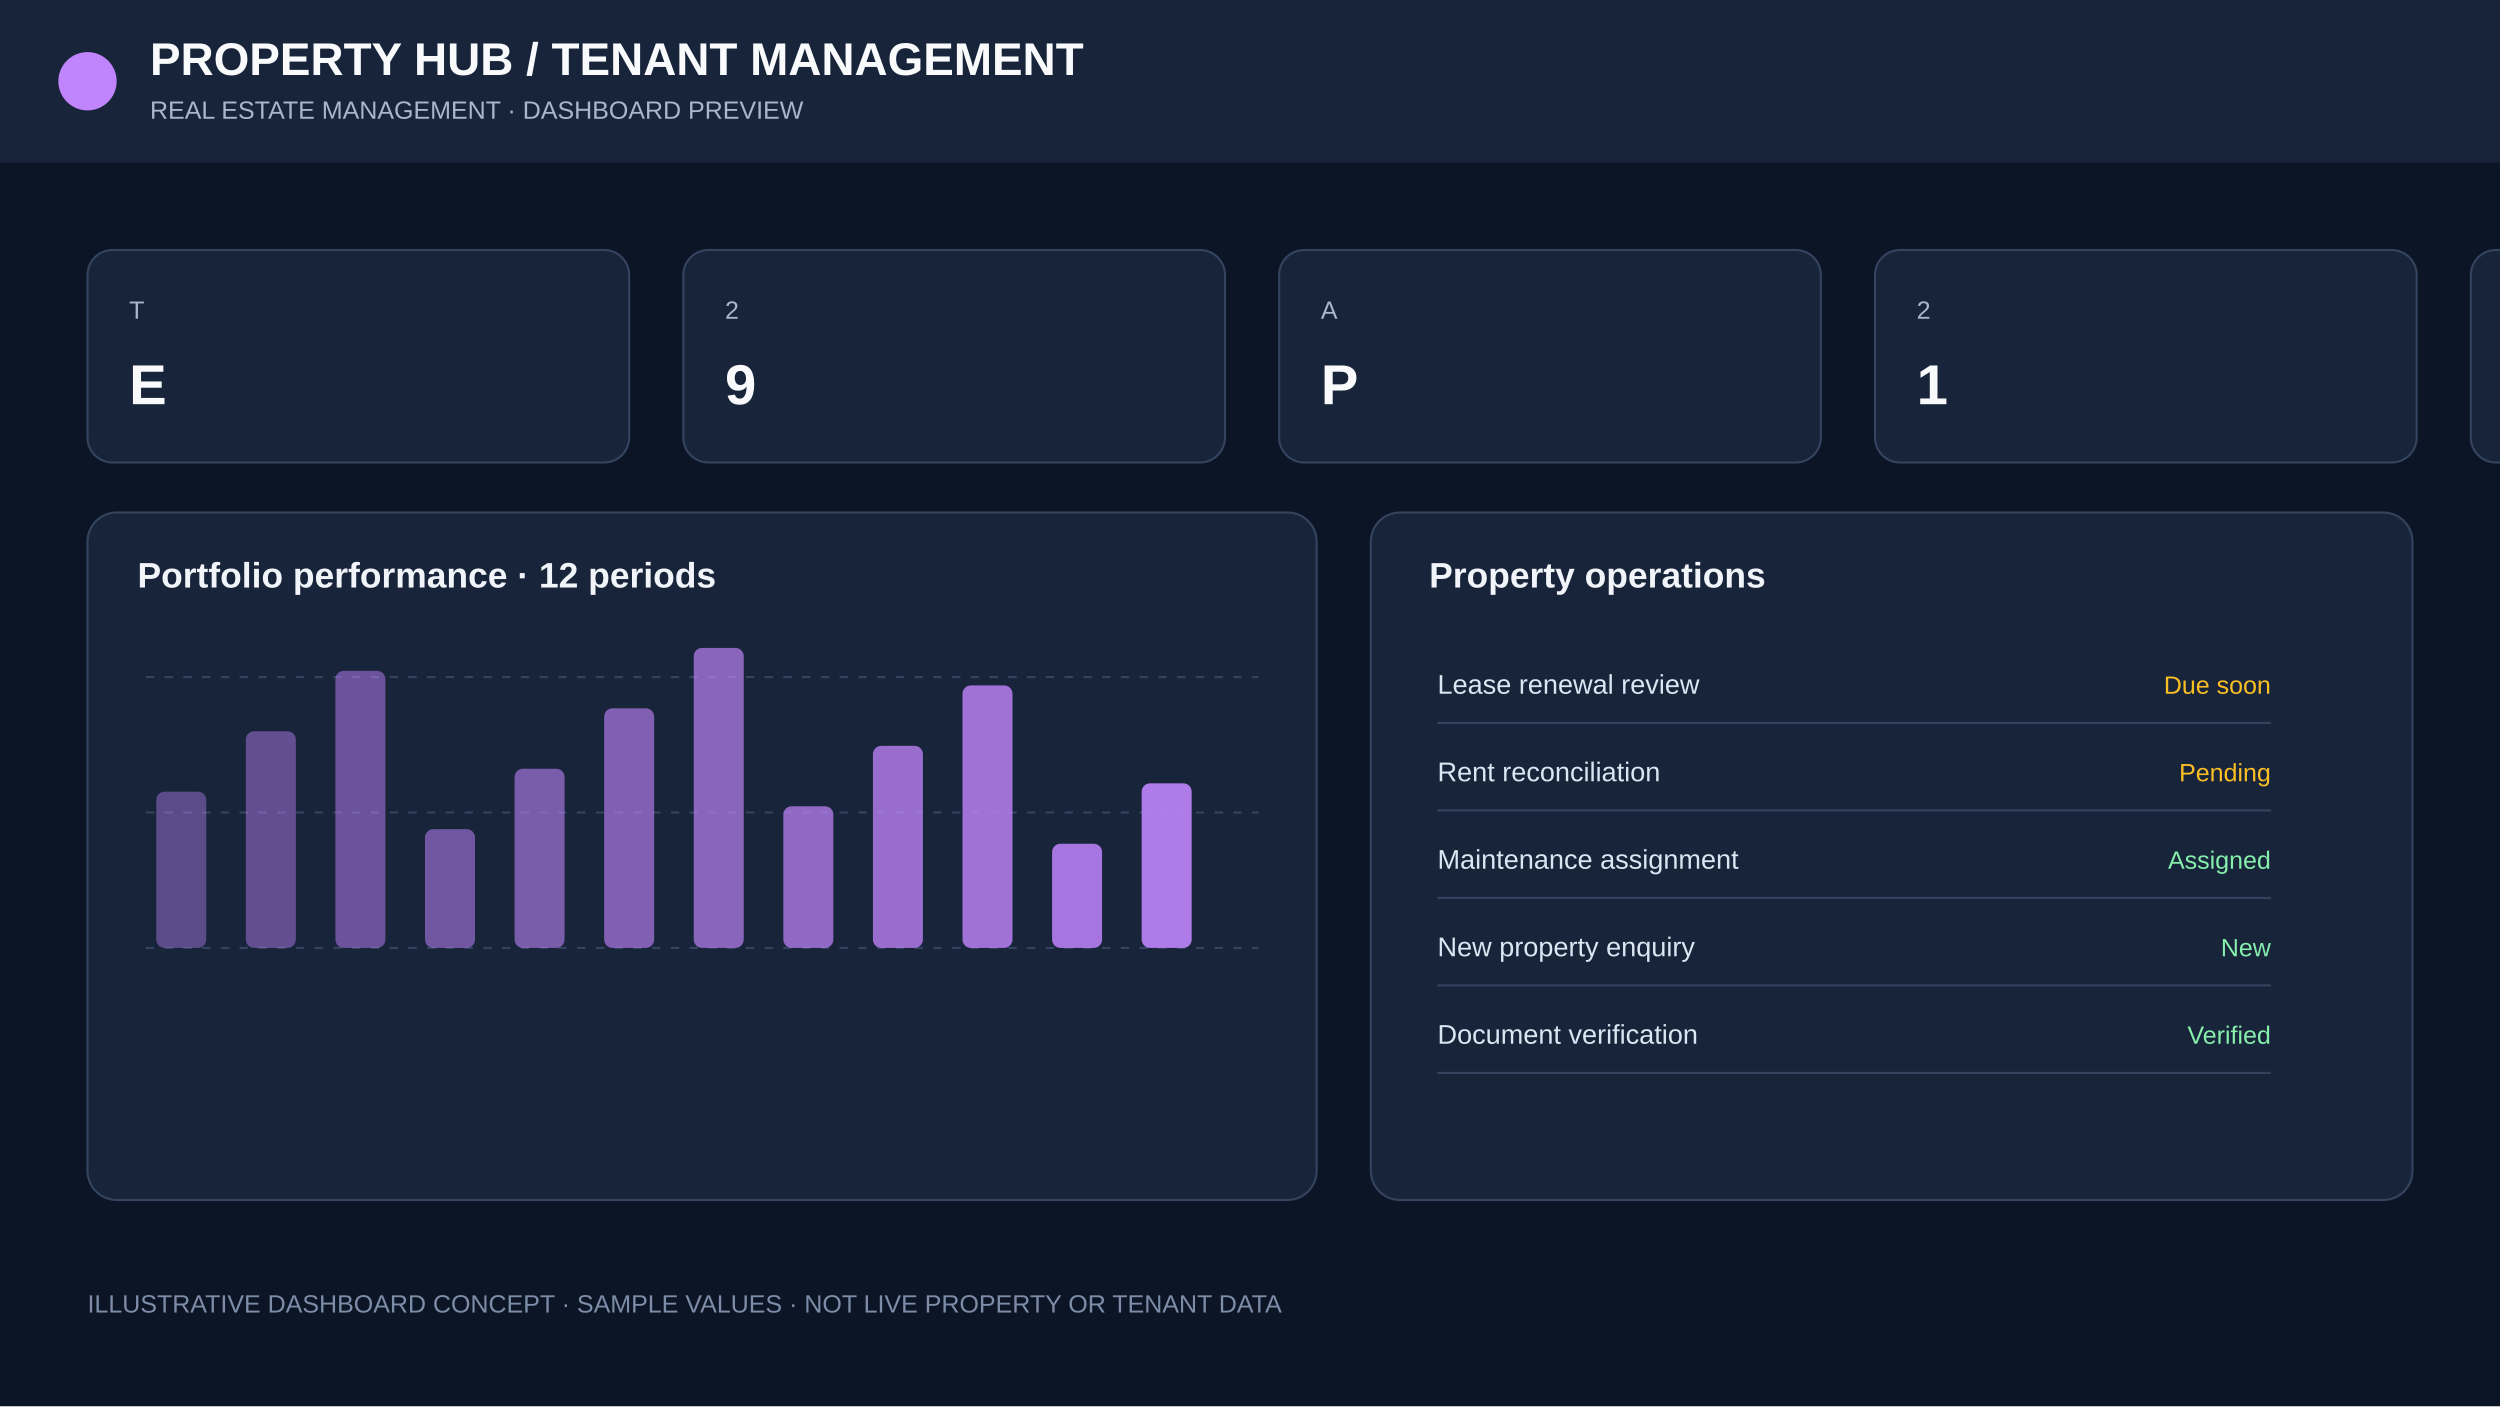
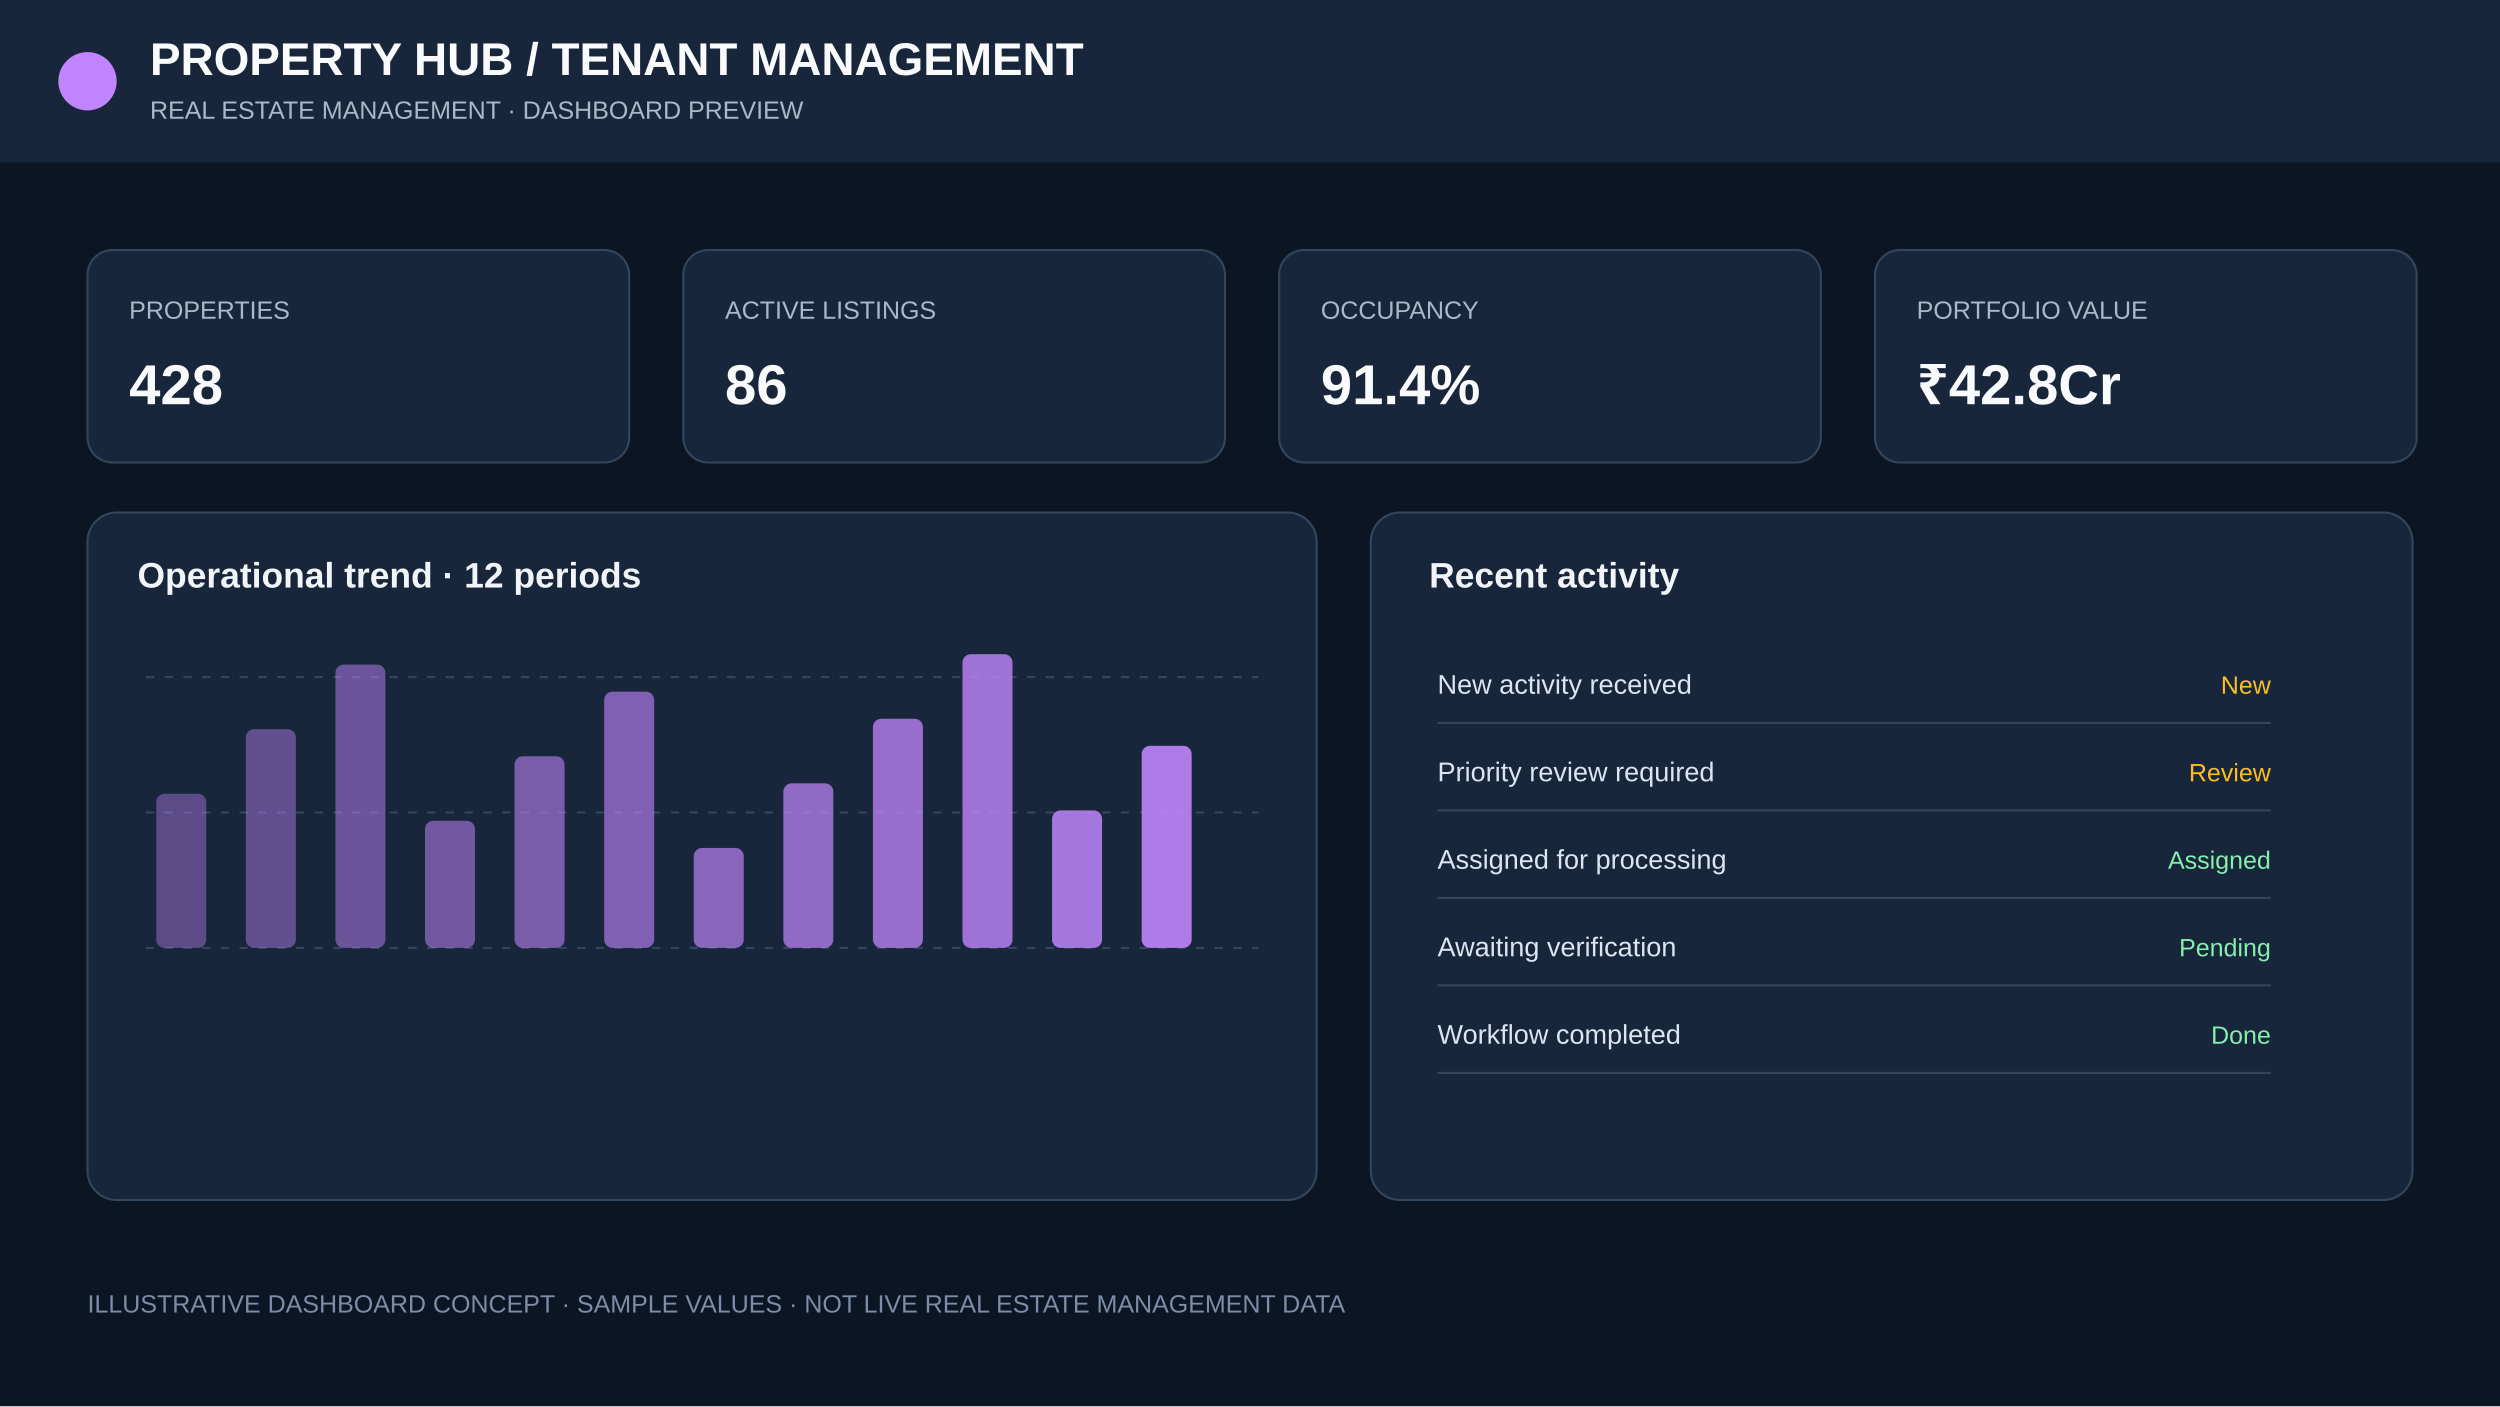
<svg xmlns="http://www.w3.org/2000/svg" width="1200" height="675" viewBox="0 0 1200 675">
-   <rect width="1200" height="675" fill="#0c1525" />
-   <rect width="1200" height="78" fill="#18243a" />
+   <rect width="1200" height="675" fill="#0b1524" />
+   <rect width="1200" height="78" fill="#17263a" />
  <circle cx="42" cy="39" r="14" fill="#c084fc" />
  <text x="72" y="36" fill="#f8fafc" font-size="22" font-weight="700" font-family="Arial">PROPERTY HUB / TENANT MANAGEMENT</text>
-   <text x="72" y="57" fill="#aab7ca" font-size="12" font-family="Arial">REAL ESTATE MANAGEMENT · DASHBOARD PREVIEW</text>
-   <rect x="42" y="120" width="260" height="102" rx="12" fill="#18243a" stroke="#34445f" />
-   <text x="62" y="153" fill="#aab7ca" font-size="12" font-family="Arial">T</text>
-   <text x="62" y="194" fill="#f8fafc" font-size="27" font-weight="700" font-family="Arial">E</text>
-   <rect x="328" y="120" width="260" height="102" rx="12" fill="#18243a" stroke="#34445f" />
-   <text x="348" y="153" fill="#aab7ca" font-size="12" font-family="Arial">2</text>
-   <text x="348" y="194" fill="#f8fafc" font-size="27" font-weight="700" font-family="Arial">9</text>
-   <rect x="614" y="120" width="260" height="102" rx="12" fill="#18243a" stroke="#34445f" />
-   <text x="634" y="153" fill="#aab7ca" font-size="12" font-family="Arial">A</text>
-   <text x="634" y="194" fill="#f8fafc" font-size="27" font-weight="700" font-family="Arial">P</text>
-   <rect x="900" y="120" width="260" height="102" rx="12" fill="#18243a" stroke="#34445f" />
-   <text x="920" y="153" fill="#aab7ca" font-size="12" font-family="Arial">2</text>
-   <text x="920" y="194" fill="#f8fafc" font-size="27" font-weight="700" font-family="Arial">1</text>
-   <rect x="1186" y="120" width="260" height="102" rx="12" fill="#18243a" stroke="#34445f" />
-   <text x="1206" y="153" fill="#aab7ca" font-size="12" font-family="Arial">D</text>
-   <text x="1206" y="194" fill="#f8fafc" font-size="27" font-weight="700" font-family="Arial">O</text>
-   <rect x="1472" y="120" width="260" height="102" rx="12" fill="#18243a" stroke="#34445f" />
-   <text x="1492" y="153" fill="#aab7ca" font-size="12" font-family="Arial">1</text>
-   <text x="1492" y="194" fill="#f8fafc" font-size="27" font-weight="700" font-family="Arial">4</text>
-   <rect x="1758" y="120" width="260" height="102" rx="12" fill="#18243a" stroke="#34445f" />
-   <text x="1778" y="153" fill="#aab7ca" font-size="12" font-family="Arial">R</text>
-   <text x="1778" y="194" fill="#f8fafc" font-size="27" font-weight="700" font-family="Arial">E</text>
-   <rect x="2044" y="120" width="260" height="102" rx="12" fill="#18243a" stroke="#34445f" />
-   <text x="2064" y="153" fill="#aab7ca" font-size="12" font-family="Arial">1</text>
-   <text x="2064" y="194" fill="#f8fafc" font-size="27" font-weight="700" font-family="Arial">8</text>
-   <rect x="42" y="246" width="590" height="330" rx="14" fill="#18243a" stroke="#34445f" />
-   <text x="66" y="282" fill="#f1f5f9" font-size="17" font-weight="700" font-family="Arial">Portfolio performance · 12 periods</text>
-   <path d="M70 455 H604 M70 390 H604 M70 325 H604" stroke="#34445f" stroke-dasharray="4 5" />
-   <rect x="75" y="380" width="24" height="75" rx="4" fill="#c084fc" opacity="0.4" />
-   <rect x="118" y="351" width="24" height="104" rx="4" fill="#c084fc" opacity="0.445" />
-   <rect x="161" y="322" width="24" height="133" rx="4" fill="#c084fc" opacity="0.49" />
-   <rect x="204" y="398" width="24" height="57" rx="4" fill="#c084fc" opacity="0.535" />
-   <rect x="247" y="369" width="24" height="86" rx="4" fill="#c084fc" opacity="0.58" />
-   <rect x="290" y="340" width="24" height="115" rx="4" fill="#c084fc" opacity="0.625" />
-   <rect x="333" y="311" width="24" height="144" rx="4" fill="#c084fc" opacity="0.67" />
-   <rect x="376" y="387" width="24" height="68" rx="4" fill="#c084fc" opacity="0.715" />
-   <rect x="419" y="358" width="24" height="97" rx="4" fill="#c084fc" opacity="0.76" />
-   <rect x="462" y="329" width="24" height="126" rx="4" fill="#c084fc" opacity="0.805" />
-   <rect x="505" y="405" width="24" height="50" rx="4" fill="#c084fc" opacity="0.85" />
-   <rect x="548" y="376" width="24" height="79" rx="4" fill="#c084fc" opacity="0.895" />
-   <rect x="658" y="246" width="500" height="330" rx="14" fill="#18243a" stroke="#34445f" />
-   <text x="686" y="282" fill="#f1f5f9" font-size="17" font-weight="700" font-family="Arial">Property operations</text>
-   <text x="690" y="333" fill="#dbe6f3" font-size="13" font-family="Arial">Lease renewal review</text>
-   <text x="1090" y="333" text-anchor="end" fill="#fbbf24" font-size="12" font-family="Arial">Due soon</text>
-   <path d="M690 347 H1090" stroke="#34445f" />
-   <text x="690" y="375" fill="#dbe6f3" font-size="13" font-family="Arial">Rent reconciliation</text>
-   <text x="1090" y="375" text-anchor="end" fill="#fbbf24" font-size="12" font-family="Arial">Pending</text>
-   <path d="M690 389 H1090" stroke="#34445f" />
-   <text x="690" y="417" fill="#dbe6f3" font-size="13" font-family="Arial">Maintenance assignment</text>
+   <text x="72" y="57" fill="#aab8c9" font-size="12" font-family="Arial">REAL ESTATE MANAGEMENT · DASHBOARD PREVIEW</text>
+   <rect x="42" y="120" width="260" height="102" rx="12" fill="#17263a" stroke="#34465c" />
+   <text x="62" y="153" fill="#aab8c9" font-size="12" font-family="Arial">PROPERTIES</text>
+   <text x="62" y="194" fill="#f8fafc" font-size="27" font-weight="700" font-family="Arial">428</text>
+   <rect x="328" y="120" width="260" height="102" rx="12" fill="#17263a" stroke="#34465c" />
+   <text x="348" y="153" fill="#aab8c9" font-size="12" font-family="Arial">ACTIVE LISTINGS</text>
+   <text x="348" y="194" fill="#f8fafc" font-size="27" font-weight="700" font-family="Arial">86</text>
+   <rect x="614" y="120" width="260" height="102" rx="12" fill="#17263a" stroke="#34465c" />
+   <text x="634" y="153" fill="#aab8c9" font-size="12" font-family="Arial">OCCUPANCY</text>
+   <text x="634" y="194" fill="#f8fafc" font-size="27" font-weight="700" font-family="Arial">91.4%</text>
+   <rect x="900" y="120" width="260" height="102" rx="12" fill="#17263a" stroke="#34465c" />
+   <text x="920" y="153" fill="#aab8c9" font-size="12" font-family="Arial">PORTFOLIO VALUE</text>
+   <text x="920" y="194" fill="#f8fafc" font-size="27" font-weight="700" font-family="Arial">₹42.8Cr</text>
+   <rect x="42" y="246" width="590" height="330" rx="14" fill="#17263a" stroke="#34465c" />
+   <text x="66" y="282" fill="#f1f5f9" font-size="17" font-weight="700" font-family="Arial">Operational trend · 12 periods</text>
+   <path d="M70 455 H604 M70 390 H604 M70 325 H604" stroke="#34465c" stroke-dasharray="4 5" />
+   <rect x="75" y="381" width="24" height="74" rx="4" fill="#c084fc" opacity="0.4" />
+   <rect x="118" y="350" width="24" height="105" rx="4" fill="#c084fc" opacity="0.445" />
+   <rect x="161" y="319" width="24" height="136" rx="4" fill="#c084fc" opacity="0.49" />
+   <rect x="204" y="394" width="24" height="61" rx="4" fill="#c084fc" opacity="0.535" />
+   <rect x="247" y="363" width="24" height="92" rx="4" fill="#c084fc" opacity="0.58" />
+   <rect x="290" y="332" width="24" height="123" rx="4" fill="#c084fc" opacity="0.625" />
+   <rect x="333" y="407" width="24" height="48" rx="4" fill="#c084fc" opacity="0.67" />
+   <rect x="376" y="376" width="24" height="79" rx="4" fill="#c084fc" opacity="0.715" />
+   <rect x="419" y="345" width="24" height="110" rx="4" fill="#c084fc" opacity="0.76" />
+   <rect x="462" y="314" width="24" height="141" rx="4" fill="#c084fc" opacity="0.805" />
+   <rect x="505" y="389" width="24" height="66" rx="4" fill="#c084fc" opacity="0.85" />
+   <rect x="548" y="358" width="24" height="97" rx="4" fill="#c084fc" opacity="0.895" />
+   <rect x="658" y="246" width="500" height="330" rx="14" fill="#17263a" stroke="#34465c" />
+   <text x="686" y="282" fill="#f1f5f9" font-size="17" font-weight="700" font-family="Arial">Recent activity</text>
+   <text x="690" y="333" fill="#dbe6f3" font-size="13" font-family="Arial">New activity received</text>
+   <text x="1090" y="333" text-anchor="end" fill="#fbbf24" font-size="12" font-family="Arial">New</text>
+   <path d="M690 347 H1090" stroke="#34465c" />
+   <text x="690" y="375" fill="#dbe6f3" font-size="13" font-family="Arial">Priority review required</text>
+   <text x="1090" y="375" text-anchor="end" fill="#fbbf24" font-size="12" font-family="Arial">Review</text>
+   <path d="M690 389 H1090" stroke="#34465c" />
+   <text x="690" y="417" fill="#dbe6f3" font-size="13" font-family="Arial">Assigned for processing</text>
  <text x="1090" y="417" text-anchor="end" fill="#86efac" font-size="12" font-family="Arial">Assigned</text>
-   <path d="M690 431 H1090" stroke="#34445f" />
-   <text x="690" y="459" fill="#dbe6f3" font-size="13" font-family="Arial">New property enquiry</text>
-   <text x="1090" y="459" text-anchor="end" fill="#86efac" font-size="12" font-family="Arial">New</text>
-   <path d="M690 473 H1090" stroke="#34445f" />
-   <text x="690" y="501" fill="#dbe6f3" font-size="13" font-family="Arial">Document verification</text>
-   <text x="1090" y="501" text-anchor="end" fill="#86efac" font-size="12" font-family="Arial">Verified</text>
-   <path d="M690 515 H1090" stroke="#34445f" />
-   <text x="42" y="630" fill="#7d8da8" font-size="12" font-family="Arial">ILLUSTRATIVE DASHBOARD CONCEPT · SAMPLE VALUES · NOT LIVE PROPERTY OR TENANT DATA</text>
+   <path d="M690 431 H1090" stroke="#34465c" />
+   <text x="690" y="459" fill="#dbe6f3" font-size="13" font-family="Arial">Awaiting verification</text>
+   <text x="1090" y="459" text-anchor="end" fill="#86efac" font-size="12" font-family="Arial">Pending</text>
+   <path d="M690 473 H1090" stroke="#34465c" />
+   <text x="690" y="501" fill="#dbe6f3" font-size="13" font-family="Arial">Workflow completed</text>
+   <text x="1090" y="501" text-anchor="end" fill="#86efac" font-size="12" font-family="Arial">Done</text>
+   <path d="M690 515 H1090" stroke="#34465c" />
+   <text x="42" y="630" fill="#7d8da8" font-size="12" font-family="Arial">ILLUSTRATIVE DASHBOARD CONCEPT · SAMPLE VALUES · NOT LIVE REAL ESTATE MANAGEMENT DATA</text>
</svg>
